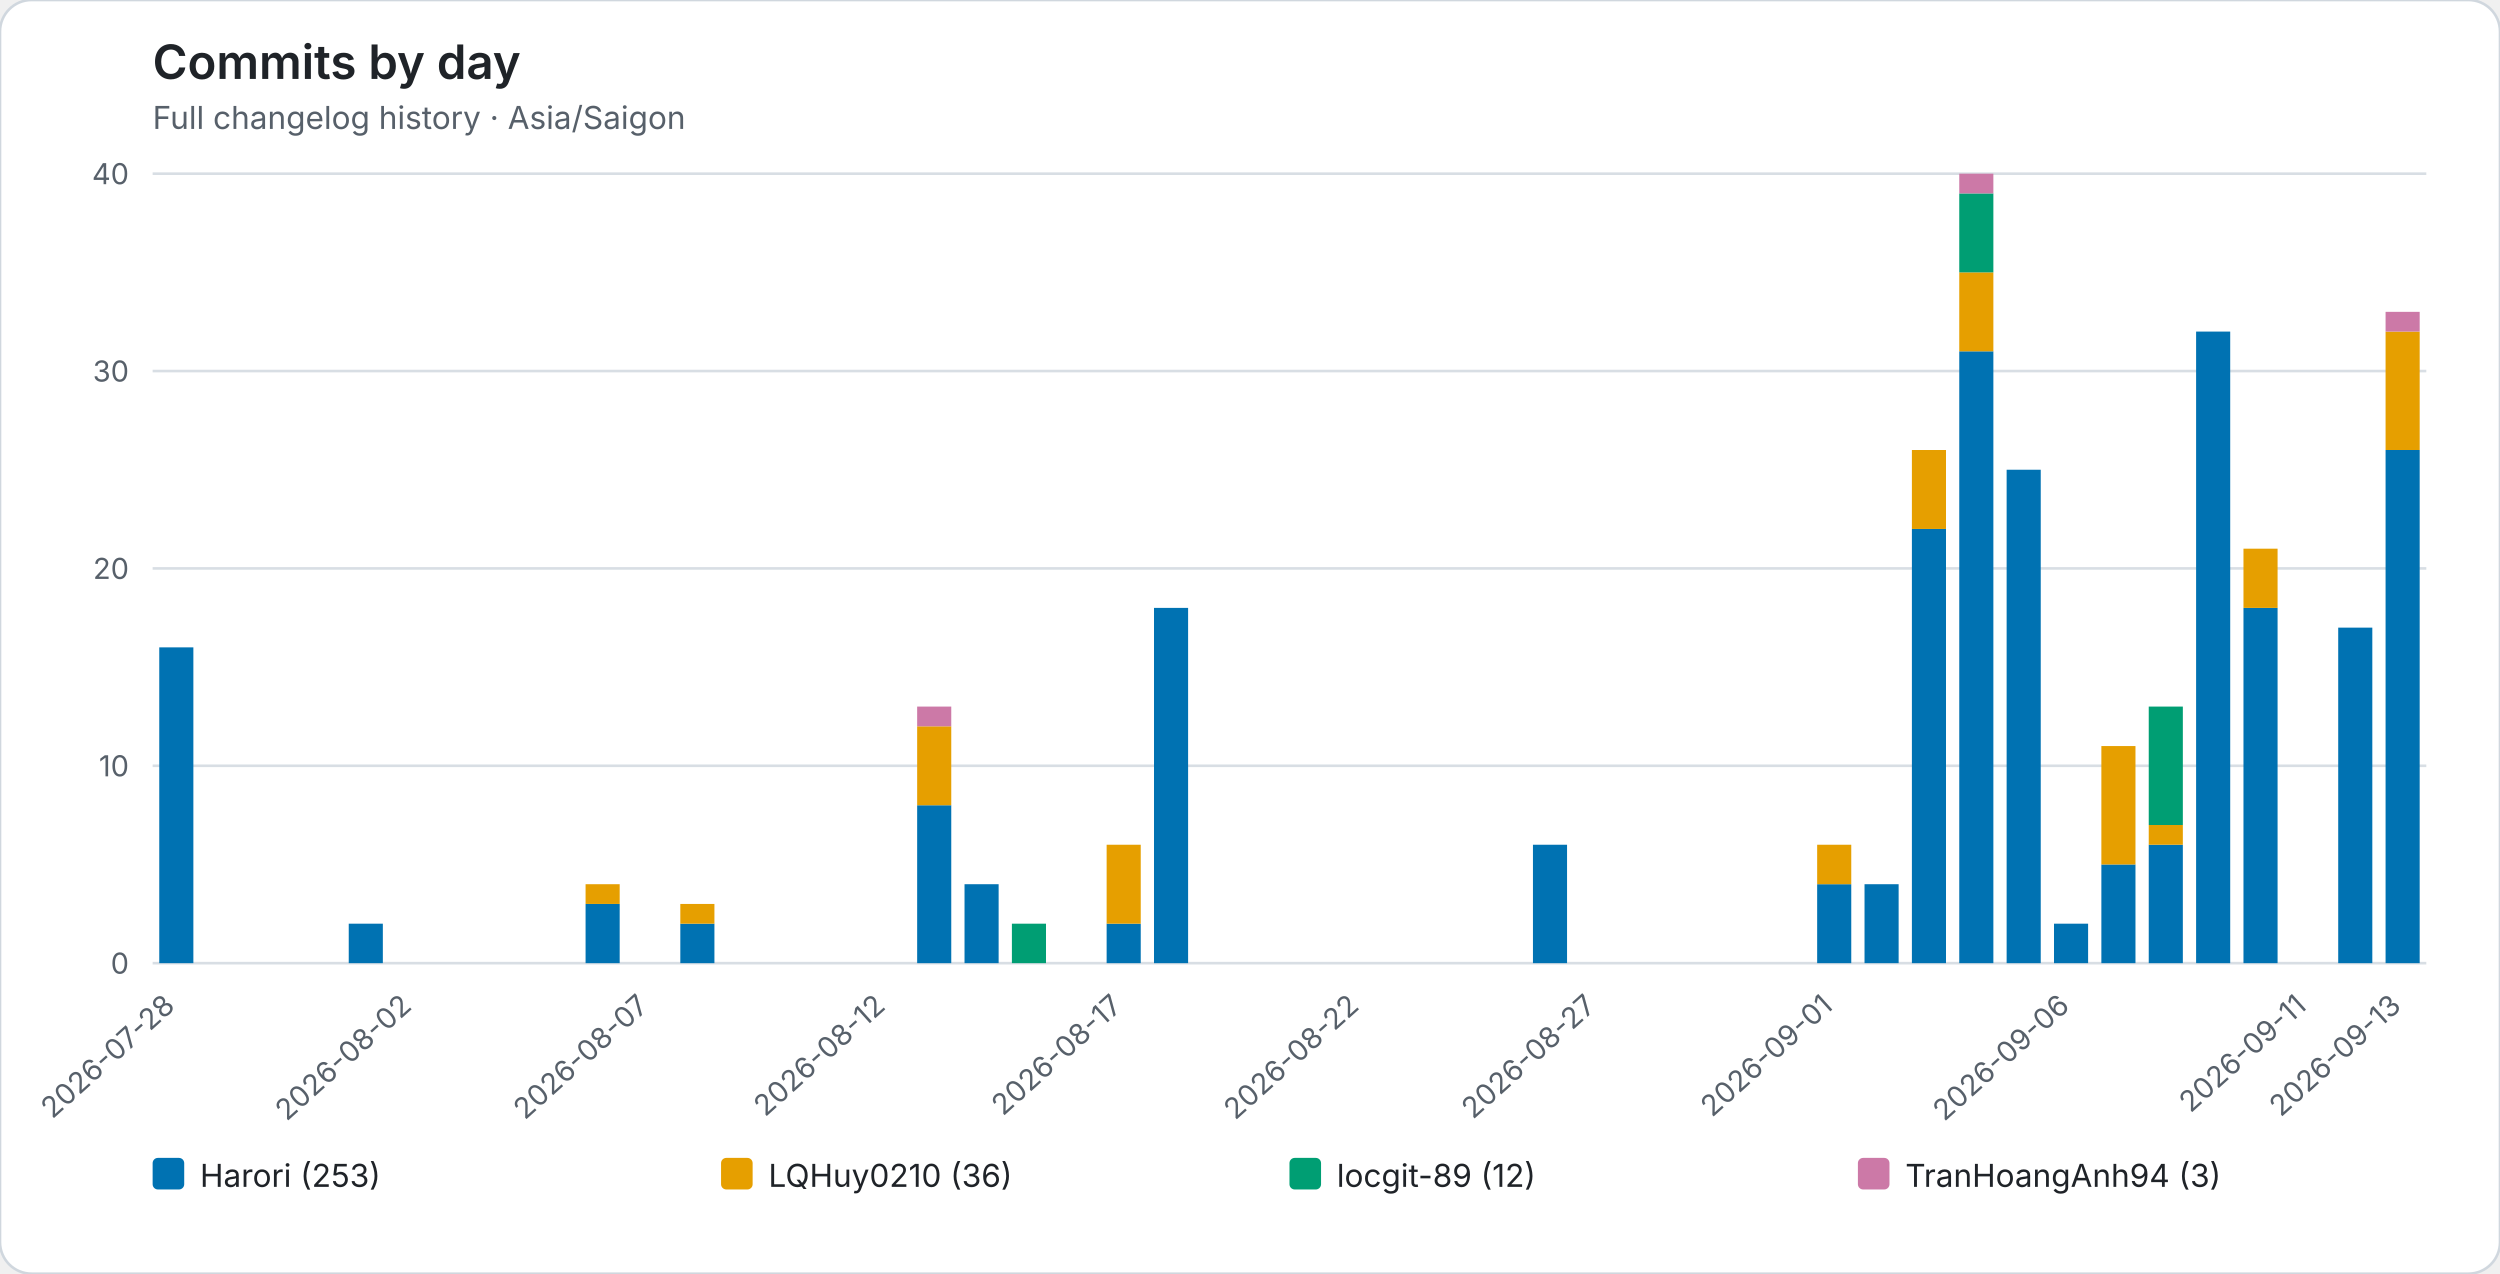
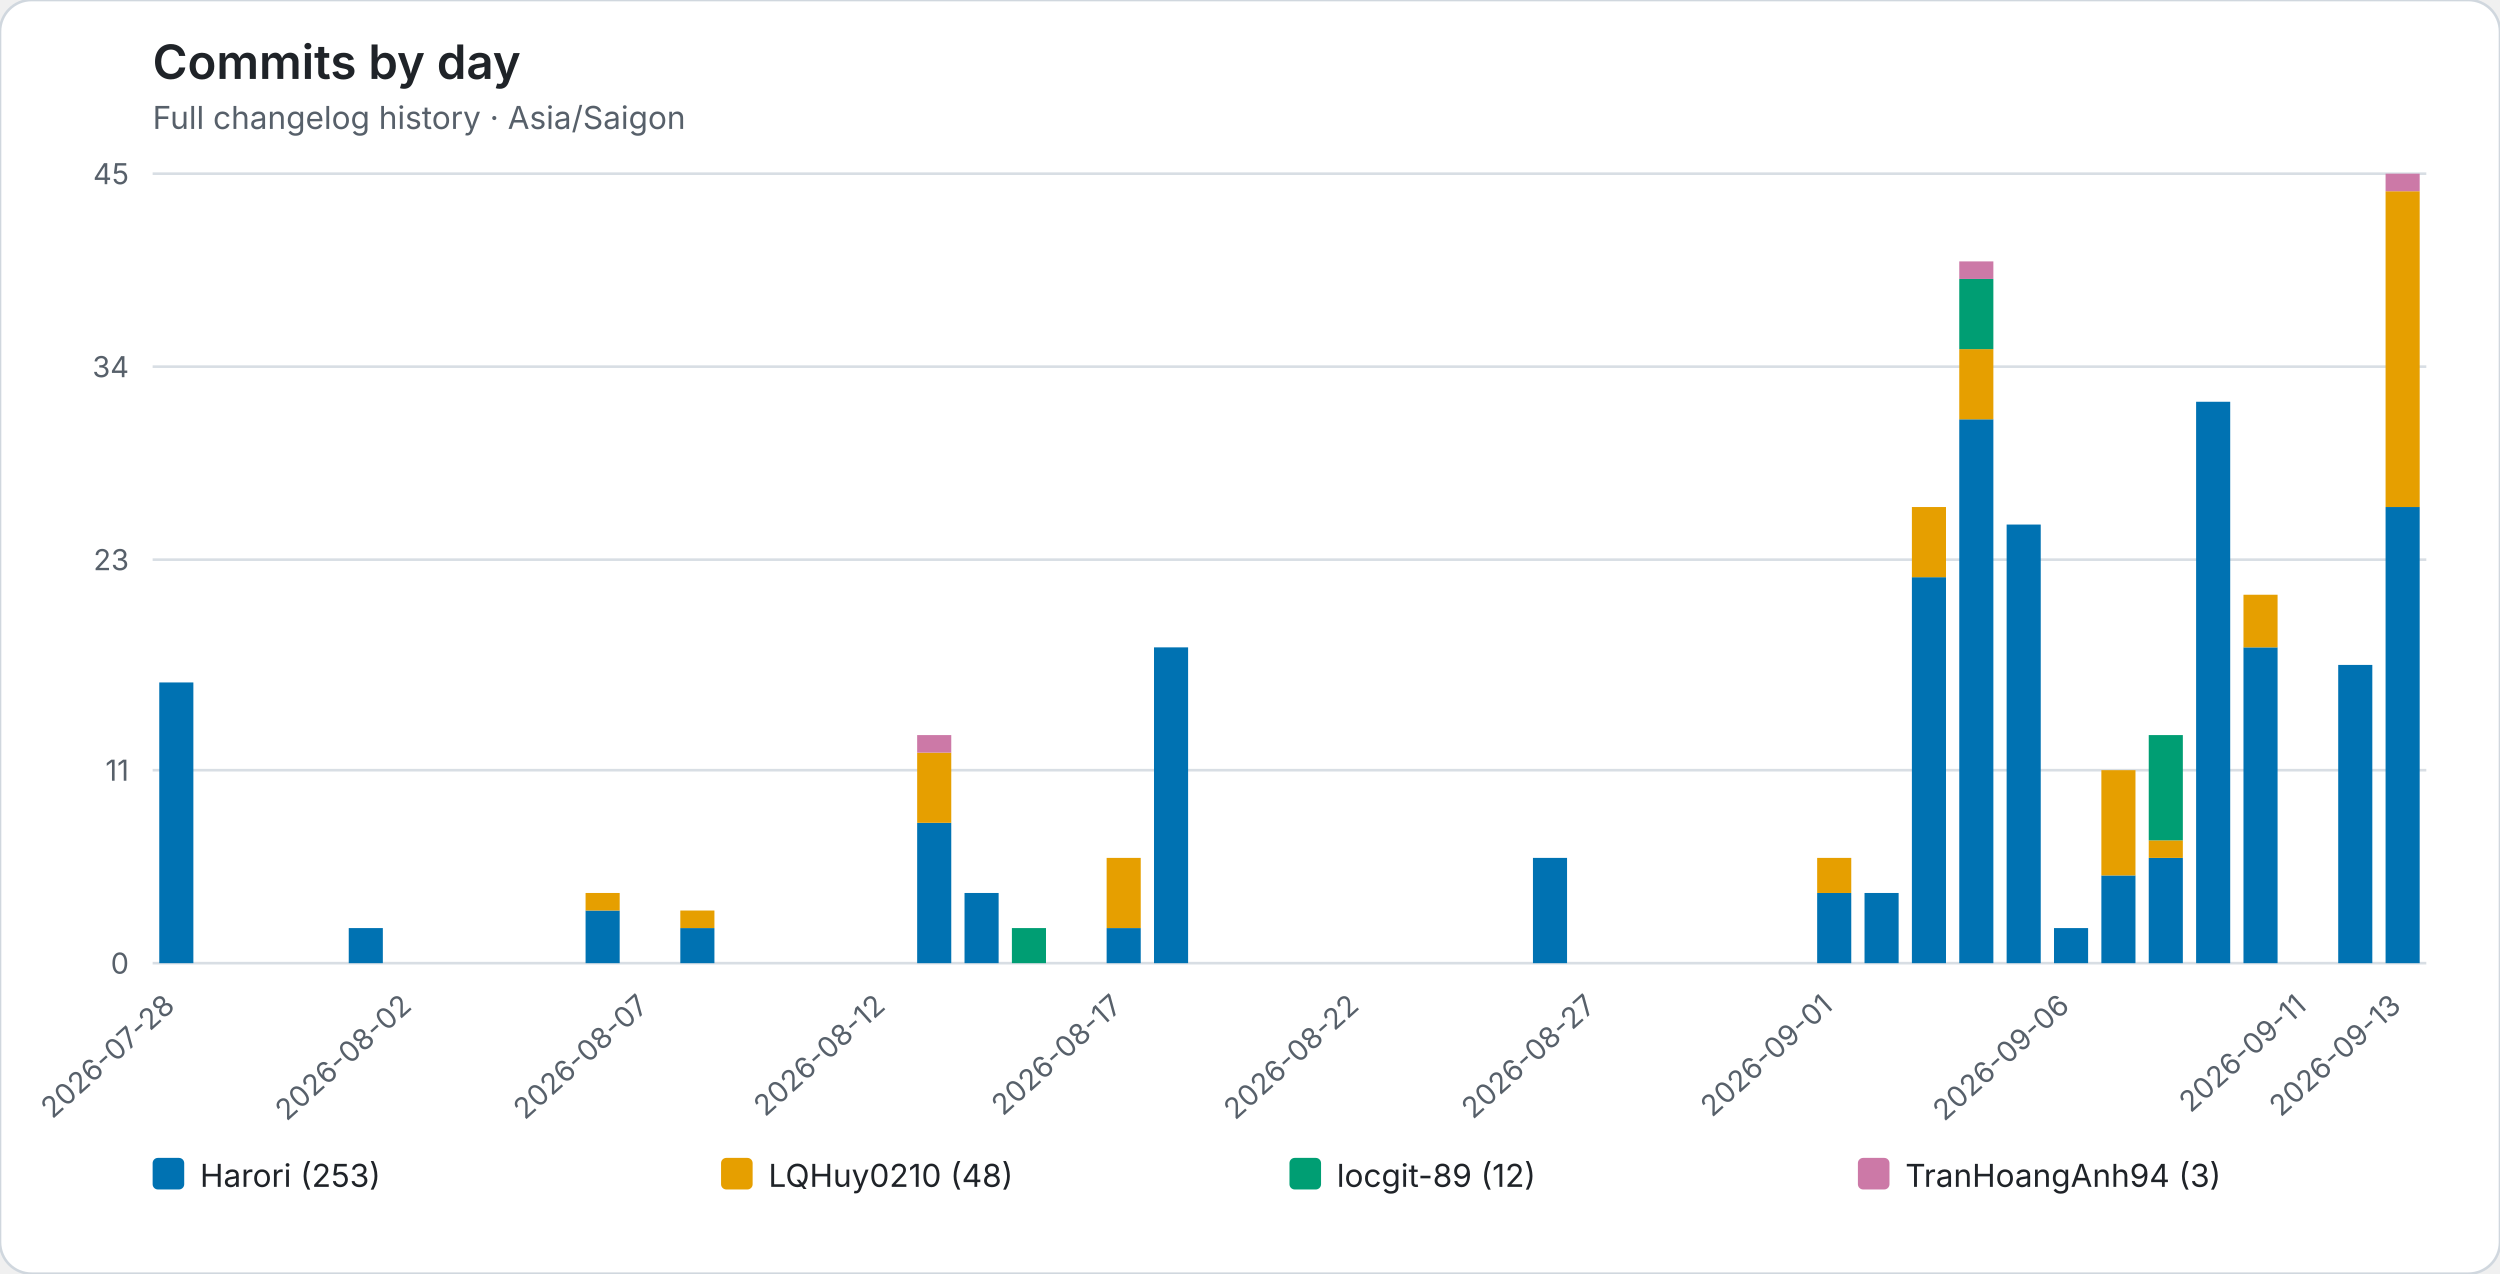
<svg xmlns="http://www.w3.org/2000/svg" role="img" viewBox="0 0 950 484">
  <rect width="950" height="484" rx="12" fill="#ffffff" stroke="#d0d7de" />
  <style>text{font-family:system-ui,-apple-system,BlinkMacSystemFont,"Segoe UI",sans-serif}.axis{fill:#57606a;font-size:11px}.heading{fill:#1f2328;font-size:18px;font-weight:600}.subheading{fill:#57606a;font-size:12px}.grid{stroke:#d8dee4;stroke-width:1}.legend{fill:#1f2328;font-size:12px}</style>
  <text class="heading" x="58" y="30">Commits by day</text>
  <text class="subheading" x="58" y="49">Full changelog history · Asia/Saigon</text>
  <line class="grid" x1="58" y1="366.00" x2="922" y2="366.00" />
  <text class="axis" x="49" y="370.00" text-anchor="end">0</text>
-   <line class="grid" x1="58" y1="291.00" x2="922" y2="291.00" />
-   <text class="axis" x="49" y="295.00" text-anchor="end">10</text>
-   <line class="grid" x1="58" y1="216.00" x2="922" y2="216.00" />
-   <text class="axis" x="49" y="220.00" text-anchor="end">20</text>
-   <line class="grid" x1="58" y1="141.00" x2="922" y2="141.00" />
-   <text class="axis" x="49" y="145.00" text-anchor="end">30</text>
+   <line class="grid" x1="58" y1="292.67" x2="922" y2="292.67" />
+   <text class="axis" x="49" y="296.67" text-anchor="end">11</text>
+   <line class="grid" x1="58" y1="212.67" x2="922" y2="212.67" />
+   <text class="axis" x="49" y="216.67" text-anchor="end">23</text>
+   <line class="grid" x1="58" y1="139.33" x2="922" y2="139.33" />
+   <text class="axis" x="49" y="143.33" text-anchor="end">34</text>
  <line class="grid" x1="58" y1="66.00" x2="922" y2="66.00" />
-   <text class="axis" x="49" y="70.00" text-anchor="end">40</text>
+   <text class="axis" x="49" y="70.00" text-anchor="end">45</text>
  <g data-date="2026-07-28">
-     <rect x="60.52" y="246.00" width="12.96" height="120.00" fill="#0072B2" />
+     <rect x="60.52" y="259.33" width="12.96" height="106.67" fill="#0072B2" />
  </g>
  <text class="axis" x="67.00" y="383" text-anchor="end" transform="rotate(-42 67.00 383)">2026-07-28</text>
  <g data-date="2026-07-29">
  </g>
  <g data-date="2026-07-30">
  </g>
  <g data-date="2026-07-31">
  </g>
  <g data-date="2026-08-01">
-     <rect x="132.52" y="351.00" width="12.96" height="15.00" fill="#0072B2" />
+     <rect x="132.52" y="352.67" width="12.96" height="13.33" fill="#0072B2" />
  </g>
  <g data-date="2026-08-02">
  </g>
  <text class="axis" x="157.00" y="383" text-anchor="end" transform="rotate(-42 157.00 383)">2026-08-02</text>
  <g data-date="2026-08-03">
  </g>
  <g data-date="2026-08-04">
  </g>
  <g data-date="2026-08-05">
  </g>
  <g data-date="2026-08-06">
-     <rect x="222.52" y="343.50" width="12.96" height="22.50" fill="#0072B2" />
-     <rect x="222.52" y="336.00" width="12.96" height="7.50" fill="#E69F00" />
+     <rect x="222.52" y="346.00" width="12.96" height="20.00" fill="#0072B2" />
+     <rect x="222.52" y="339.33" width="12.96" height="6.67" fill="#E69F00" />
  </g>
  <g data-date="2026-08-07">
  </g>
  <text class="axis" x="247.00" y="383" text-anchor="end" transform="rotate(-42 247.00 383)">2026-08-07</text>
  <g data-date="2026-08-08">
-     <rect x="258.52" y="351.00" width="12.96" height="15.00" fill="#0072B2" />
-     <rect x="258.52" y="343.50" width="12.96" height="7.50" fill="#E69F00" />
+     <rect x="258.52" y="352.67" width="12.96" height="13.33" fill="#0072B2" />
+     <rect x="258.52" y="346.00" width="12.96" height="6.67" fill="#E69F00" />
  </g>
  <g data-date="2026-08-09">
  </g>
  <g data-date="2026-08-10">
  </g>
  <g data-date="2026-08-11">
  </g>
  <g data-date="2026-08-12">
  </g>
  <text class="axis" x="337.00" y="383" text-anchor="end" transform="rotate(-42 337.00 383)">2026-08-12</text>
  <g data-date="2026-08-13">
-     <rect x="348.52" y="306.00" width="12.96" height="60.00" fill="#0072B2" />
-     <rect x="348.52" y="276.00" width="12.96" height="30.00" fill="#E69F00" />
-     <rect x="348.52" y="268.50" width="12.96" height="7.50" fill="#CC79A7" />
+     <rect x="348.52" y="312.67" width="12.96" height="53.33" fill="#0072B2" />
+     <rect x="348.52" y="286.00" width="12.96" height="26.67" fill="#E69F00" />
+     <rect x="348.52" y="279.33" width="12.96" height="6.67" fill="#CC79A7" />
  </g>
  <g data-date="2026-08-14">
-     <rect x="366.52" y="336.00" width="12.96" height="30.00" fill="#0072B2" />
+     <rect x="366.52" y="339.33" width="12.96" height="26.67" fill="#0072B2" />
  </g>
  <g data-date="2026-08-15">
-     <rect x="384.52" y="351.00" width="12.96" height="15.00" fill="#009E73" />
+     <rect x="384.52" y="352.67" width="12.96" height="13.33" fill="#009E73" />
  </g>
  <g data-date="2026-08-16">
  </g>
  <g data-date="2026-08-17">
-     <rect x="420.52" y="351.00" width="12.96" height="15.00" fill="#0072B2" />
-     <rect x="420.52" y="321.00" width="12.96" height="30.00" fill="#E69F00" />
+     <rect x="420.52" y="352.67" width="12.96" height="13.33" fill="#0072B2" />
+     <rect x="420.52" y="326.00" width="12.96" height="26.67" fill="#E69F00" />
  </g>
  <text class="axis" x="427.00" y="383" text-anchor="end" transform="rotate(-42 427.00 383)">2026-08-17</text>
  <g data-date="2026-08-18">
-     <rect x="438.52" y="231.00" width="12.96" height="135.00" fill="#0072B2" />
+     <rect x="438.52" y="246.00" width="12.96" height="120.00" fill="#0072B2" />
  </g>
  <g data-date="2026-08-19">
  </g>
  <g data-date="2026-08-20">
  </g>
  <g data-date="2026-08-21">
  </g>
  <g data-date="2026-08-22">
  </g>
  <text class="axis" x="517.00" y="383" text-anchor="end" transform="rotate(-42 517.00 383)">2026-08-22</text>
  <g data-date="2026-08-23">
  </g>
  <g data-date="2026-08-24">
  </g>
  <g data-date="2026-08-25">
  </g>
  <g data-date="2026-08-26">
-     <rect x="582.52" y="321.00" width="12.96" height="45.00" fill="#0072B2" />
+     <rect x="582.52" y="326.00" width="12.96" height="40.00" fill="#0072B2" />
  </g>
  <g data-date="2026-08-27">
  </g>
  <text class="axis" x="607.00" y="383" text-anchor="end" transform="rotate(-42 607.00 383)">2026-08-27</text>
  <g data-date="2026-08-28">
  </g>
  <g data-date="2026-08-29">
  </g>
  <g data-date="2026-08-30">
  </g>
  <g data-date="2026-08-31">
  </g>
  <g data-date="2026-09-01">
-     <rect x="690.52" y="336.00" width="12.96" height="30.00" fill="#0072B2" />
-     <rect x="690.52" y="321.00" width="12.96" height="15.00" fill="#E69F00" />
+     <rect x="690.52" y="339.33" width="12.96" height="26.67" fill="#0072B2" />
+     <rect x="690.52" y="326.00" width="12.96" height="13.33" fill="#E69F00" />
  </g>
  <text class="axis" x="697.00" y="383" text-anchor="end" transform="rotate(-42 697.00 383)">2026-09-01</text>
  <g data-date="2026-09-02">
-     <rect x="708.52" y="336.00" width="12.96" height="30.00" fill="#0072B2" />
+     <rect x="708.52" y="339.33" width="12.96" height="26.67" fill="#0072B2" />
  </g>
  <g data-date="2026-09-03">
-     <rect x="726.52" y="201.00" width="12.96" height="165.00" fill="#0072B2" />
-     <rect x="726.52" y="171.00" width="12.96" height="30.00" fill="#E69F00" />
+     <rect x="726.52" y="219.33" width="12.96" height="146.67" fill="#0072B2" />
+     <rect x="726.52" y="192.67" width="12.96" height="26.67" fill="#E69F00" />
  </g>
  <g data-date="2026-09-04">
-     <rect x="744.52" y="133.50" width="12.96" height="232.50" fill="#0072B2" />
-     <rect x="744.52" y="103.50" width="12.96" height="30.00" fill="#E69F00" />
-     <rect x="744.52" y="73.50" width="12.96" height="30.00" fill="#009E73" />
-     <rect x="744.52" y="66.00" width="12.96" height="7.50" fill="#CC79A7" />
+     <rect x="744.52" y="159.33" width="12.96" height="206.67" fill="#0072B2" />
+     <rect x="744.52" y="132.67" width="12.96" height="26.67" fill="#E69F00" />
+     <rect x="744.52" y="106.00" width="12.96" height="26.67" fill="#009E73" />
+     <rect x="744.52" y="99.33" width="12.96" height="6.67" fill="#CC79A7" />
  </g>
  <g data-date="2026-09-05">
-     <rect x="762.52" y="178.50" width="12.96" height="187.50" fill="#0072B2" />
+     <rect x="762.52" y="199.33" width="12.96" height="166.67" fill="#0072B2" />
  </g>
  <g data-date="2026-09-06">
-     <rect x="780.52" y="351.00" width="12.96" height="15.00" fill="#0072B2" />
+     <rect x="780.52" y="352.67" width="12.96" height="13.33" fill="#0072B2" />
  </g>
  <text class="axis" x="787.00" y="383" text-anchor="end" transform="rotate(-42 787.00 383)">2026-09-06</text>
  <g data-date="2026-09-07">
-     <rect x="798.52" y="328.50" width="12.96" height="37.50" fill="#0072B2" />
-     <rect x="798.52" y="283.50" width="12.96" height="45.00" fill="#E69F00" />
+     <rect x="798.52" y="332.67" width="12.96" height="33.33" fill="#0072B2" />
+     <rect x="798.52" y="292.67" width="12.96" height="40.00" fill="#E69F00" />
  </g>
  <g data-date="2026-09-08">
-     <rect x="816.52" y="321.00" width="12.96" height="45.00" fill="#0072B2" />
-     <rect x="816.52" y="313.50" width="12.96" height="7.50" fill="#E69F00" />
-     <rect x="816.52" y="268.50" width="12.96" height="45.00" fill="#009E73" />
+     <rect x="816.52" y="326.00" width="12.96" height="40.00" fill="#0072B2" />
+     <rect x="816.52" y="319.33" width="12.96" height="6.67" fill="#E69F00" />
+     <rect x="816.52" y="279.33" width="12.96" height="40.00" fill="#009E73" />
  </g>
  <g data-date="2026-09-09">
-     <rect x="834.52" y="126.00" width="12.96" height="240.00" fill="#0072B2" />
+     <rect x="834.52" y="152.67" width="12.96" height="213.33" fill="#0072B2" />
  </g>
  <g data-date="2026-09-10">
-     <rect x="852.52" y="231.00" width="12.96" height="135.00" fill="#0072B2" />
-     <rect x="852.52" y="208.50" width="12.96" height="22.50" fill="#E69F00" />
+     <rect x="852.52" y="246.00" width="12.96" height="120.00" fill="#0072B2" />
+     <rect x="852.52" y="226.00" width="12.96" height="20.00" fill="#E69F00" />
  </g>
  <g data-date="2026-09-11">
  </g>
  <text class="axis" x="877.00" y="383" text-anchor="end" transform="rotate(-42 877.00 383)">2026-09-11</text>
  <g data-date="2026-09-12">
-     <rect x="888.52" y="238.50" width="12.96" height="127.50" fill="#0072B2" />
+     <rect x="888.52" y="252.67" width="12.96" height="113.33" fill="#0072B2" />
  </g>
  <g data-date="2026-09-13">
-     <rect x="906.52" y="171.00" width="12.96" height="195.00" fill="#0072B2" />
-     <rect x="906.52" y="126.00" width="12.96" height="45.00" fill="#E69F00" />
-     <rect x="906.52" y="118.50" width="12.96" height="7.50" fill="#CC79A7" />
+     <rect x="906.52" y="192.67" width="12.96" height="173.33" fill="#0072B2" />
+     <rect x="906.52" y="72.67" width="12.96" height="120.00" fill="#E69F00" />
+     <rect x="906.52" y="66.00" width="12.96" height="6.67" fill="#CC79A7" />
  </g>
  <text class="axis" x="913.00" y="383" text-anchor="end" transform="rotate(-42 913.00 383)">2026-09-13</text>
  <rect x="58.00" y="440" width="12" height="12" rx="2" fill="#0072B2" />
  <text class="legend" x="76.00" y="451">Harori (253)</text>
  <rect x="274.00" y="440" width="12" height="12" rx="2" fill="#E69F00" />
-   <text class="legend" x="292.00" y="451">LQHuy0210 (36)</text>
+   <text class="legend" x="292.00" y="451">LQHuy0210 (48)</text>
  <rect x="490.00" y="440" width="12" height="12" rx="2" fill="#009E73" />
  <text class="legend" x="508.00" y="451">locgit-89 (12)</text>
  <rect x="706.00" y="440" width="12" height="12" rx="2" fill="#CC79A7" />
  <text class="legend" x="724.00" y="451">TranHoangAnh94 (3)</text>
</svg>
